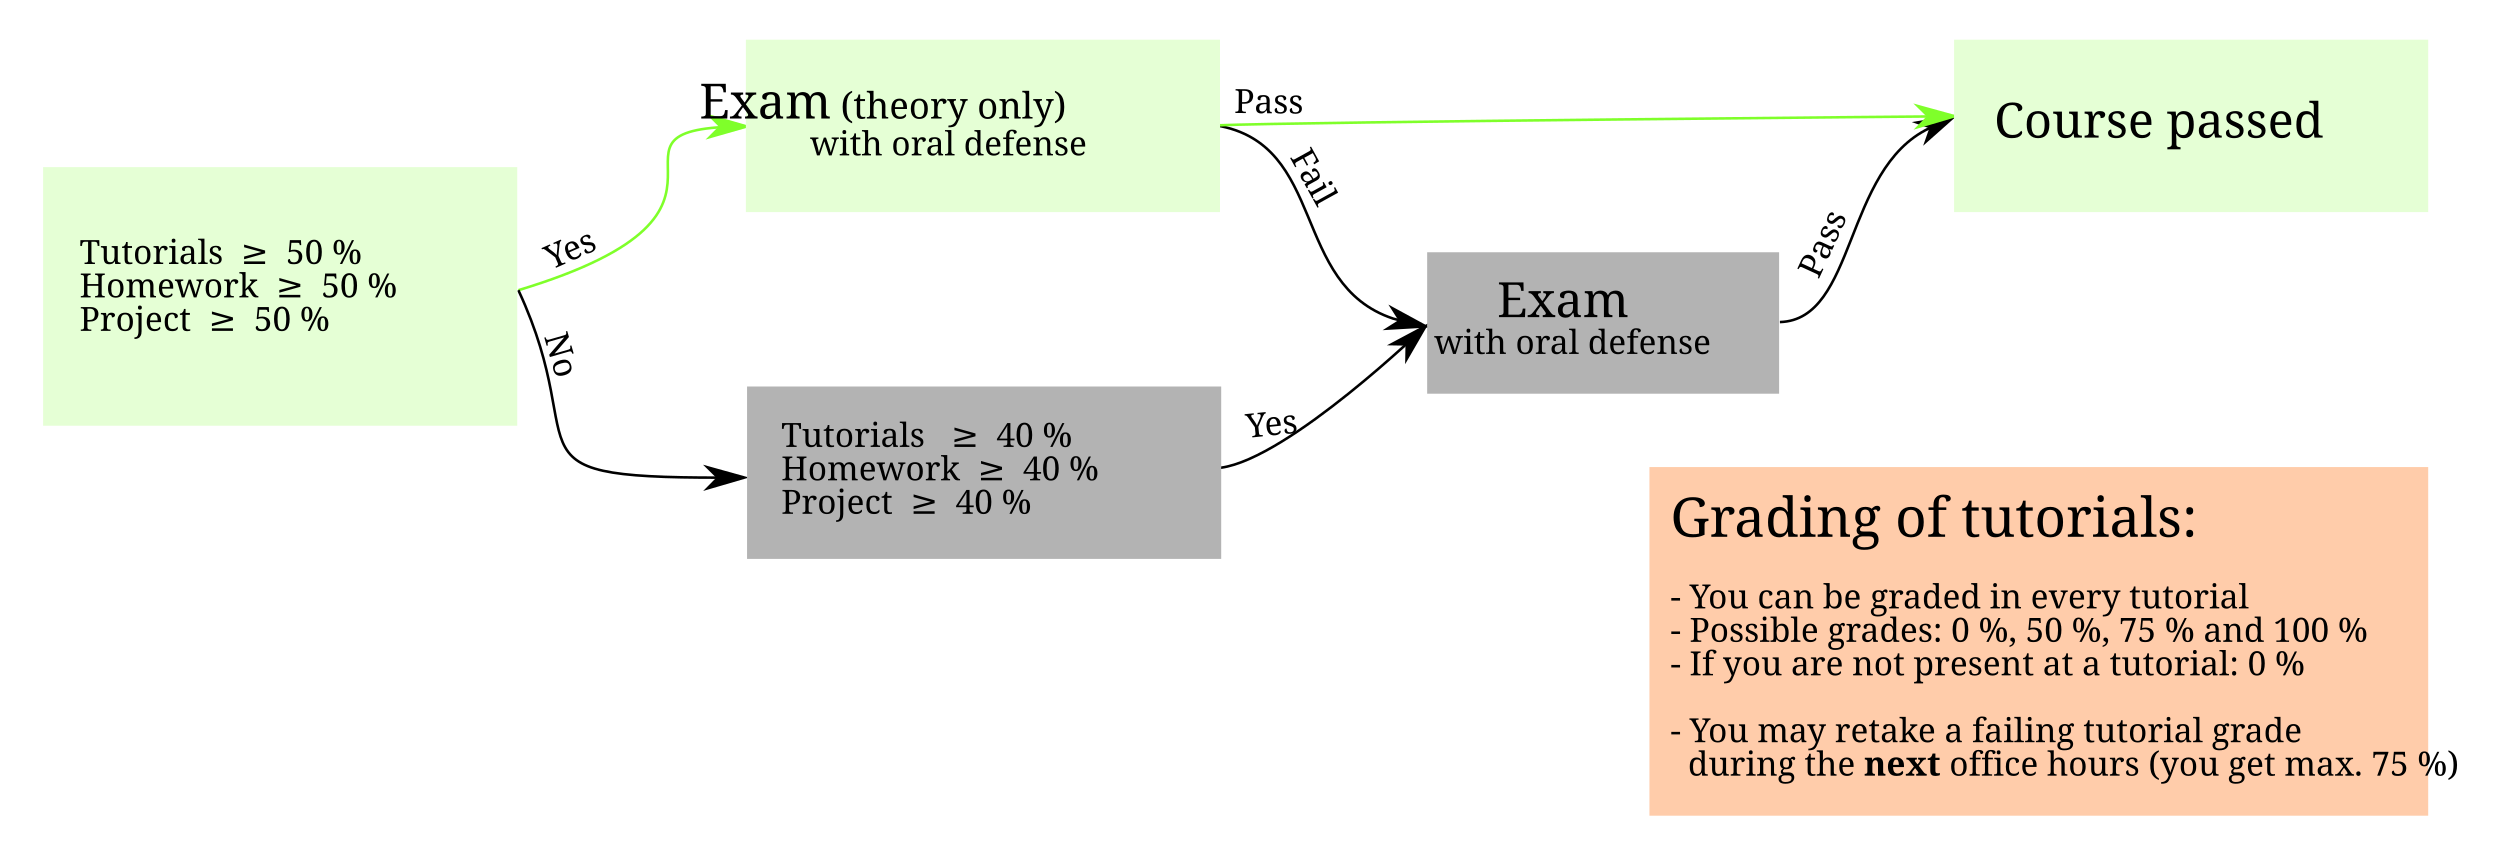
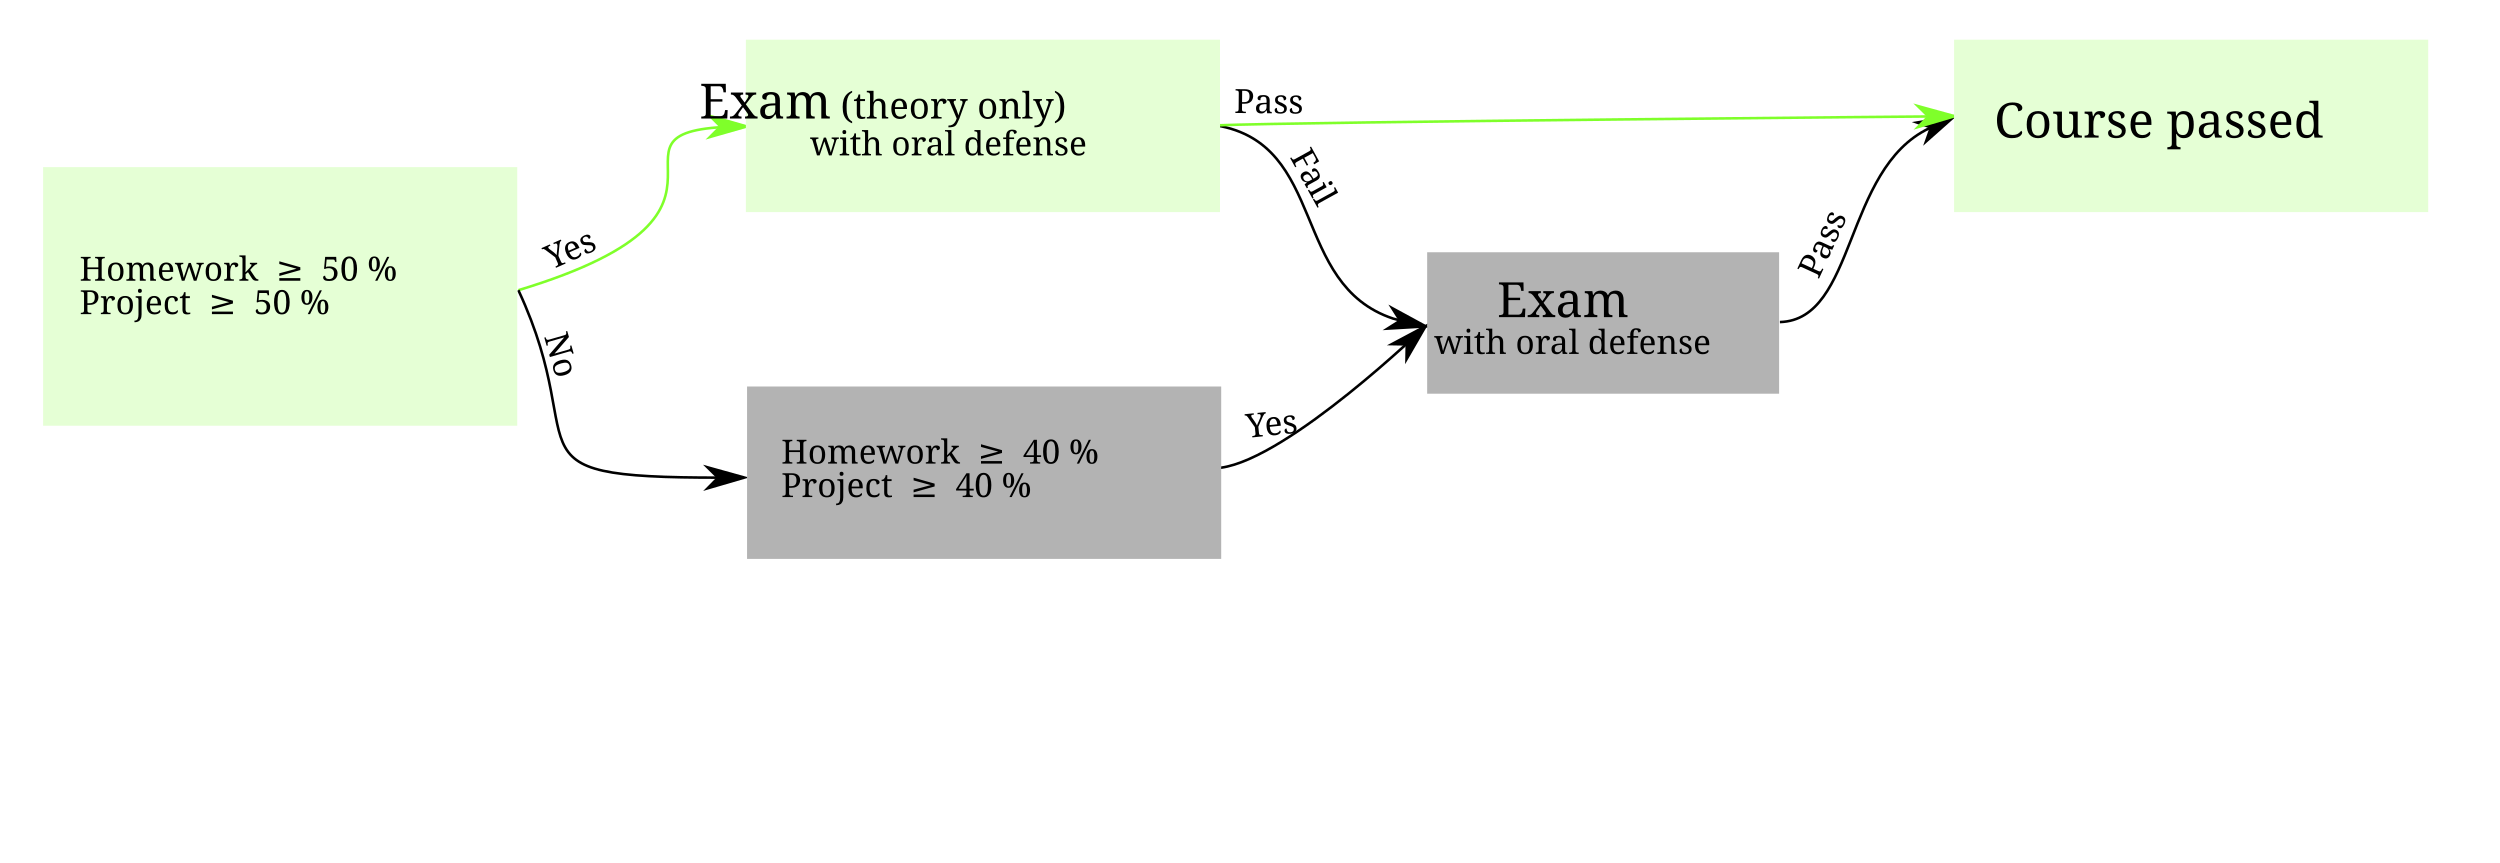
<svg xmlns="http://www.w3.org/2000/svg" id="svg8" version="1.1" viewBox="0 0 290 100" height="100mm" width="290mm">
  <defs id="defs2">
    <marker style="overflow:visible;" id="marker5302" refX="0.0" refY="0.0" orient="auto">
      <path transform="scale(0.8) rotate(180) translate(12.5,0)" style="fill-rule:evenodd;stroke:#000000;stroke-width:1pt;stroke-opacity:1;fill:#000000;fill-opacity:1" d="M 0.0,0.0 L 5.0,-5.0 L -12.5,0.0 L 5.0,5.0 L 0.0,0.0 z " id="path5300" />
    </marker>
    <marker orient="auto" refY="0.0" refX="0.0" id="marker5250" style="overflow:visible;">
      <path id="path5248" d="M 0.0,0.0 L 5.0,-5.0 L -12.5,0.0 L 5.0,5.0 L 0.0,0.0 z " style="fill-rule:evenodd;stroke:#000000;stroke-width:1pt;stroke-opacity:1;fill:#000000;fill-opacity:1" transform="scale(0.8) rotate(180) translate(12.5,0)" />
    </marker>
    <marker style="overflow:visible;" id="marker5198" refX="0.0" refY="0.0" orient="auto">
      <path transform="scale(0.8) rotate(180) translate(12.5,0)" style="fill-rule:evenodd;stroke:#000000;stroke-width:1pt;stroke-opacity:1;fill:#000000;fill-opacity:1" d="M 0.0,0.0 L 5.0,-5.0 L -12.5,0.0 L 5.0,5.0 L 0.0,0.0 z " id="path5196" />
    </marker>
    <marker orient="auto" refY="0.0" refX="0.0" id="marker5158" style="overflow:visible;">
      <path id="path5156" d="M 0.0,0.0 L 5.0,-5.0 L -12.5,0.0 L 5.0,5.0 L 0.0,0.0 z " style="fill-rule:evenodd;stroke:#000000;stroke-width:1pt;stroke-opacity:1;fill:#000000;fill-opacity:1" transform="scale(0.8) rotate(180) translate(12.5,0)" />
    </marker>
    <marker style="overflow:visible;" id="marker4915" refX="0.0" refY="0.0" orient="auto">
      <path transform="scale(0.8) rotate(180) translate(12.5,0)" style="fill-rule:evenodd;stroke:#7fff2a;stroke-width:1pt;stroke-opacity:1;fill:#7fff2a;fill-opacity:1" d="M 0.0,0.0 L 5.0,-5.0 L -12.5,0.0 L 5.0,5.0 L 0.0,0.0 z " id="path4913" />
    </marker>
    <marker style="overflow:visible;" id="Arrow1Lend" refX="0.0" refY="0.0" orient="auto">
      <path transform="scale(0.8) rotate(180) translate(12.5,0)" style="fill-rule:evenodd;stroke:#7fff2a;stroke-width:1pt;stroke-opacity:1;fill:#7fff2a;fill-opacity:1" d="M 0.0,0.0 L 5.0,-5.0 L -12.5,0.0 L 5.0,5.0 L 0.0,0.0 z " id="path4598" />
    </marker>
  </defs>
  <g transform="translate(-2.989889,-4.422514)" id="layer1">
    <path id="path1119" d="m 209.459,41.782 c 8.887,-0.267 7.347,-17.699 17.297,-22.467 l 2.94,-1.409" style="fill:none;stroke:#000000;stroke-width:0.3;stroke-linecap:butt;stroke-linejoin:miter;stroke-miterlimit:4;stroke-dasharray:none;stroke-opacity:1;marker-end:url(#marker5250)" />
    <path id="path1062" d="m 144.073,18.965 c 12.916,2.147 8.578,18.437 20.523,22.416 0.51,0.17 3.747,0.894 3.747,0.894" style="fill:none;stroke:#000000;stroke-width:0.3;stroke-linecap:butt;stroke-linejoin:miter;stroke-miterlimit:4;stroke-dasharray:none;stroke-opacity:1;marker-end:url(#marker5302)" />
    <path id="path1148" d="m 144.073,18.965 c 9.851,-0.41 85.623,-1.06 85.623,-1.06" style="fill:none;stroke:#7fff2a;stroke-width:0.3;stroke-linecap:butt;stroke-linejoin:miter;stroke-miterlimit:4;stroke-dasharray:none;stroke-opacity:1;marker-end:url(#marker4915)" />
    <path id="path835" d="M 63.122,38.086 C 94.683,28.542 68.981,19.093 89.58,19.093" style="fill:none;stroke:#7fff2a;stroke-width:0.3;stroke-linecap:butt;stroke-linejoin:miter;stroke-miterlimit:4;stroke-dasharray:none;stroke-opacity:1;marker-end:url(#Arrow1Lend)" />
    <path id="path837" d="m 63.122,38.086 c 9.071,19.466 -3.307,21.923 26.175,21.734" style="fill:none;stroke:#000000;stroke-width:0.3;stroke-linecap:butt;stroke-linejoin:miter;stroke-miterlimit:4;stroke-dasharray:none;stroke-opacity:1;marker-end:url(#marker5158)" />
    <flowRoot transform="scale(0.2645833)" style="font-style:normal;font-variant:normal;font-weight:normal;font-stretch:normal;font-size:14.667px;line-height:1;font-family:Cambria;-inkscape-font-specification:Cambria;letter-spacing:0px;word-spacing:0px;fill:#000000;fill-opacity:1;stroke:none" id="flowRoot878" xml:space="preserve">
      <flowRegion id="flowRegion880">
        <rect y="74.663" x="410" height="16.786" width="34.286" id="rect882" />
      </flowRegion>
      <flowPara id="flowPara884" />
    </flowRoot>
    <text transform="rotate(-23.77932)" id="text893" y="59.685" x="46.841" style="font-style:normal;font-variant:normal;font-weight:normal;font-stretch:normal;font-size:3.881px;line-height:1;font-family:Cambria;-inkscape-font-specification:Cambria;letter-spacing:0px;word-spacing:0px;fill:#000000;fill-opacity:1;stroke:none;stroke-width:0.265" xml:space="preserve">
      <tspan style="stroke-width:0.265" y="59.685" x="46.841" id="tspan891">Yes</tspan>
    </text>
    <text transform="rotate(73.97853)" id="text897" y="-51.531" x="60.003" style="font-style:normal;font-variant:normal;font-weight:normal;font-stretch:normal;font-size:3.881px;line-height:1;font-family:Cambria;-inkscape-font-specification:Cambria;letter-spacing:0px;word-spacing:0px;fill:#000000;fill-opacity:1;stroke:none;stroke-width:0.265" xml:space="preserve">
      <tspan style="stroke-width:0.265" y="-51.531" x="60.003" id="tspan895">No</tspan>
    </text>
    <path id="path983" d="m 144.611,58.679 c 7.859,-1.062 23.731,-16.404 23.731,-16.404" style="fill:none;stroke:#000000;stroke-width:0.3;stroke-linecap:butt;stroke-linejoin:miter;stroke-miterlimit:4;stroke-dasharray:none;stroke-opacity:1;marker-end:url(#marker5198)" />
    <text transform="rotate(-5.830843)" id="text893-6" y="69.936" x="141.284" style="font-style:normal;font-variant:normal;font-weight:normal;font-stretch:normal;font-size:3.881px;line-height:1;font-family:Cambria;-inkscape-font-specification:Cambria;letter-spacing:0px;word-spacing:0px;fill:#000000;fill-opacity:1;stroke:none;stroke-width:0.265" xml:space="preserve">
      <tspan style="stroke-width:0.265" y="69.936" x="141.284" id="tspan891-8">Yes</tspan>
    </text>
    <g transform="translate(-88.98867,-2.425502)" id="g1040">
      <rect style="opacity:1;fill:#e5ffd5;fill-opacity:1;stroke:none;stroke-width:0.952;stroke-linecap:round;stroke-linejoin:round;stroke-miterlimit:4;stroke-dasharray:none;stroke-dashoffset:0;stroke-opacity:1;paint-order:stroke fill markers" id="rect815-3-3" width="55" height="20" x="178.5" y="11.452" />
      <text xml:space="preserve" style="font-style:normal;font-variant:normal;font-weight:normal;font-stretch:normal;font-size:3.881px;line-height:1;font-family:Cambria;-inkscape-font-specification:Cambria;text-align:center;letter-spacing:0px;word-spacing:0px;text-anchor:middle;fill:#000000;fill-opacity:1;stroke:none;stroke-width:0.265" x="205.533" y="20.601" id="text1116">
        <tspan id="tspan1114" x="205.533" y="20.601" style="font-size:5.644px;text-align:center;text-anchor:middle;stroke-width:0.265">Exam<tspan id="tspan942" style="font-size:4.233px"> (theory only)</tspan>
        </tspan>
        <tspan id="tspan940" x="205.533" y="24.873" style="font-size:3.881px;text-align:center;text-anchor:middle;stroke-width:0.265">with oral defense</tspan>
      </text>
    </g>
    <g transform="translate(-90.51678,-0.3462129)" id="g961">
      <rect style="opacity:1;fill:#b3b3b3;fill-opacity:1;stroke:none;stroke-width:0.804;stroke-linecap:round;stroke-linejoin:round;stroke-miterlimit:4;stroke-dasharray:none;stroke-dashoffset:0;stroke-opacity:1;paint-order:stroke fill markers" id="rect999" width="40.826" height="16.409" x="259.057" y="34.03" />
      <text xml:space="preserve" style="font-style:normal;font-variant:normal;font-weight:normal;font-stretch:normal;font-size:3.881px;line-height:1;font-family:Cambria;-inkscape-font-specification:Cambria;letter-spacing:0px;word-spacing:0px;fill:#000000;fill-opacity:1;stroke:none;stroke-width:0.265" x="279.462" y="41.556" id="text1120">
        <tspan id="tspan1118" x="280.085" y="41.556" style="font-size:5.644px;text-align:center;text-anchor:middle;stroke-width:0.265">Exam </tspan>
        <tspan id="tspan950" x="279.462" y="45.828" style="font-size:3.881px;text-align:center;text-anchor:middle;stroke-width:0.265">with oral defense</tspan>
      </text>
    </g>
    <g transform="translate(-53.78546,-0.3394029)" id="g1117">
      <rect style="opacity:1;fill:#e5ffd5;fill-opacity:1;stroke:none;stroke-width:1.148;stroke-linecap:round;stroke-linejoin:round;stroke-miterlimit:4;stroke-dasharray:none;stroke-dashoffset:0;stroke-opacity:1;paint-order:stroke fill markers" id="rect1209" width="55" height="20" x="283.447" y="9.366" />
      <text xml:space="preserve" style="font-style:normal;font-variant:normal;font-weight:normal;font-stretch:normal;font-size:3.881px;line-height:1;font-family:Cambria;-inkscape-font-specification:Cambria;letter-spacing:0px;word-spacing:0px;fill:#000000;fill-opacity:1;stroke:none;stroke-width:0.265" x="288.097" y="20.728" id="text967">
        <tspan id="tspan965" x="288.097" y="20.728" style="font-size:5.644px;stroke-width:0.265">Course passed</tspan>
      </text>
    </g>
    <g id="g941">
      <rect style="opacity:1;fill:#e5ffd5;fill-opacity:1;stroke:none;stroke-width:0.598;stroke-linecap:round;stroke-linejoin:round;stroke-miterlimit:4;stroke-dasharray:none;stroke-dashoffset:0;stroke-opacity:1;paint-order:stroke fill markers" id="rect815" width="55" height="30" x="7.99" y="23.808" />
      <text xml:space="preserve" style="font-style:normal;font-variant:normal;font-weight:normal;font-stretch:normal;font-size:3.881px;line-height:1;font-family:Cambria;-inkscape-font-specification:Cambria;letter-spacing:0px;word-spacing:0px;fill:#000000;fill-opacity:1;stroke:none;stroke-width:0.265" x="12.223" y="35.042" id="text819">
-         <tspan id="tspan817" x="12.223" y="35.042" style="stroke-width:0.265">Tutorials  ≥  50 %</tspan>
-         <tspan x="12.223" y="38.923" style="stroke-width:0.265" id="tspan821">Homework  ≥  50 %</tspan>
-         <tspan id="tspan886" x="12.223" y="42.803" style="stroke-width:0.265">Project  ≥  50 %</tspan>
-         <tspan id="tspan890" x="12.223" y="46.684" style="stroke-width:0.265" />
+         <tspan x="12.223" y="36.983" style="stroke-width:0.265" id="tspan821">Homework  ≥  50 %</tspan>
+         <tspan id="tspan886" x="12.223" y="40.863" style="stroke-width:0.265">Project  ≥  50 %</tspan>
+         <tspan id="tspan890" x="12.223" y="44.744" style="stroke-width:0.265" />
      </text>
    </g>
    <g id="g948">
      <rect style="opacity:1;fill:#b3b3b3;fill-opacity:1;stroke:none;stroke-width:0.488;stroke-linecap:round;stroke-linejoin:round;stroke-miterlimit:4;stroke-dasharray:none;stroke-dashoffset:0;stroke-opacity:1;paint-order:stroke fill markers" id="rect815-7" width="55" height="20" x="89.648" y="49.256" />
      <text xml:space="preserve" style="font-style:normal;font-variant:normal;font-weight:normal;font-stretch:normal;font-size:3.881px;line-height:1;font-family:Cambria;-inkscape-font-specification:Cambria;letter-spacing:0px;word-spacing:0px;fill:#000000;fill-opacity:1;stroke:none;stroke-width:0.265" x="93.617" y="56.264" id="text819-6">
-         <tspan id="tspan817-5" x="93.617" y="56.264" style="stroke-width:0.265">Tutorials   ≥  40 %</tspan>
-         <tspan x="93.617" y="60.145" style="stroke-width:0.265" id="tspan821-9">Homework  ≥  40 %</tspan>
-         <tspan x="93.617" y="64.025" style="stroke-width:0.265" id="tspan823-8">Project  ≥  40 %</tspan>
+         <tspan x="93.617" y="58.204" style="stroke-width:0.265" id="tspan821-9">Homework  ≥  40 %</tspan>
+         <tspan x="93.617" y="62.085" style="stroke-width:0.265" id="tspan823-8">Project  ≥  40 %</tspan>
      </text>
    </g>
    <text transform="rotate(0.5364072)" id="text893-7-4" y="16.156" x="146.308" style="font-style:normal;font-variant:normal;font-weight:normal;font-stretch:normal;font-size:3.881px;line-height:1;font-family:Cambria;-inkscape-font-specification:Cambria;letter-spacing:0px;word-spacing:0px;fill:#000000;fill-opacity:1;stroke:none;stroke-width:0.265" xml:space="preserve">
      <tspan style="stroke-width:0.265" y="16.156" x="146.308" id="tspan891-0-5">Pass</tspan>
    </text>
    <text transform="rotate(61.13999)" id="text893-7-4-9" y="-122.703" x="93.468" style="font-style:normal;font-variant:normal;font-weight:normal;font-stretch:normal;font-size:3.881px;line-height:1;font-family:Cambria;-inkscape-font-specification:Cambria;letter-spacing:0px;word-spacing:0px;fill:#000000;fill-opacity:1;stroke:none;stroke-width:0.265" xml:space="preserve">
      <tspan style="stroke-width:0.265" y="-122.703" x="93.468" id="tspan891-0-5-4">Fail</tspan>
    </text>
    <text transform="rotate(-65.23943)" id="text893-7-4-6" y="209.706" x="56.122" style="font-style:normal;font-variant:normal;font-weight:normal;font-stretch:normal;font-size:3.881px;line-height:1;font-family:Cambria;-inkscape-font-specification:Cambria;letter-spacing:0px;word-spacing:0px;fill:#000000;fill-opacity:1;stroke:none;stroke-width:0.265" xml:space="preserve">
      <tspan style="stroke-width:0.265" y="209.706" x="56.122" id="tspan891-0-5-5">Pass</tspan>
    </text>
-     <g transform="translate(186.0868,-16.25472)" id="g975">
-       <g id="g1228" transform="translate(1.322917,5.102679)">
-         <g id="g960">
-           <rect style="opacity:1;fill:#ffccaa;fill-opacity:1;stroke:none;stroke-width:0.519;stroke-linecap:round;stroke-linejoin:round;stroke-miterlimit:4;stroke-dasharray:none;stroke-dashoffset:0;stroke-opacity:1;paint-order:stroke fill markers" id="rect1159" width="90.336" height="40.443" x="6.915" y="69.753" />
-           <text xml:space="preserve" style="font-style:normal;font-variant:normal;font-weight:normal;font-stretch:normal;font-size:3.881px;line-height:1;font-family:Cambria;-inkscape-font-specification:Cambria;letter-spacing:0px;word-spacing:0px;fill:#000000;fill-opacity:1;stroke:none;stroke-width:0.265" x="9.354" y="77.839" id="text1096">
-             <tspan id="tspan1094" x="9.354" y="77.839" style="font-size:6.35px;stroke-width:0.265">Grading of tutorials:</tspan>
-             <tspan x="9.354" y="82.268" id="tspan1098" />
-             <tspan x="9.354" y="86.149" style="stroke-width:0.265" id="tspan1100">- You can be graded in every tutorial</tspan>
-             <tspan x="9.354" y="90.029" style="stroke-width:0.265" id="tspan1102">- Possible grades: 0 %, 50 %, 75 % and 100 %</tspan>
-             <tspan x="9.354" y="93.91" style="stroke-width:0.265" id="tspan1104">- If you are not present at a tutorial: 0 %</tspan>
-             <tspan x="9.354" y="97.79" id="tspan1106" />
-             <tspan x="9.354" y="101.671" style="stroke-width:0.265" id="tspan1108">- You may retake a failing tutorial grade</tspan>
-             <tspan x="9.354" y="105.552" style="stroke-width:0.265" id="tspan1110">  during the <tspan style="font-weight:bold" id="tspan1112">next</tspan> office hours (you get max. 75 %)</tspan>
-           </text>
-         </g>
-       </g>
-     </g>
  </g>
</svg>
